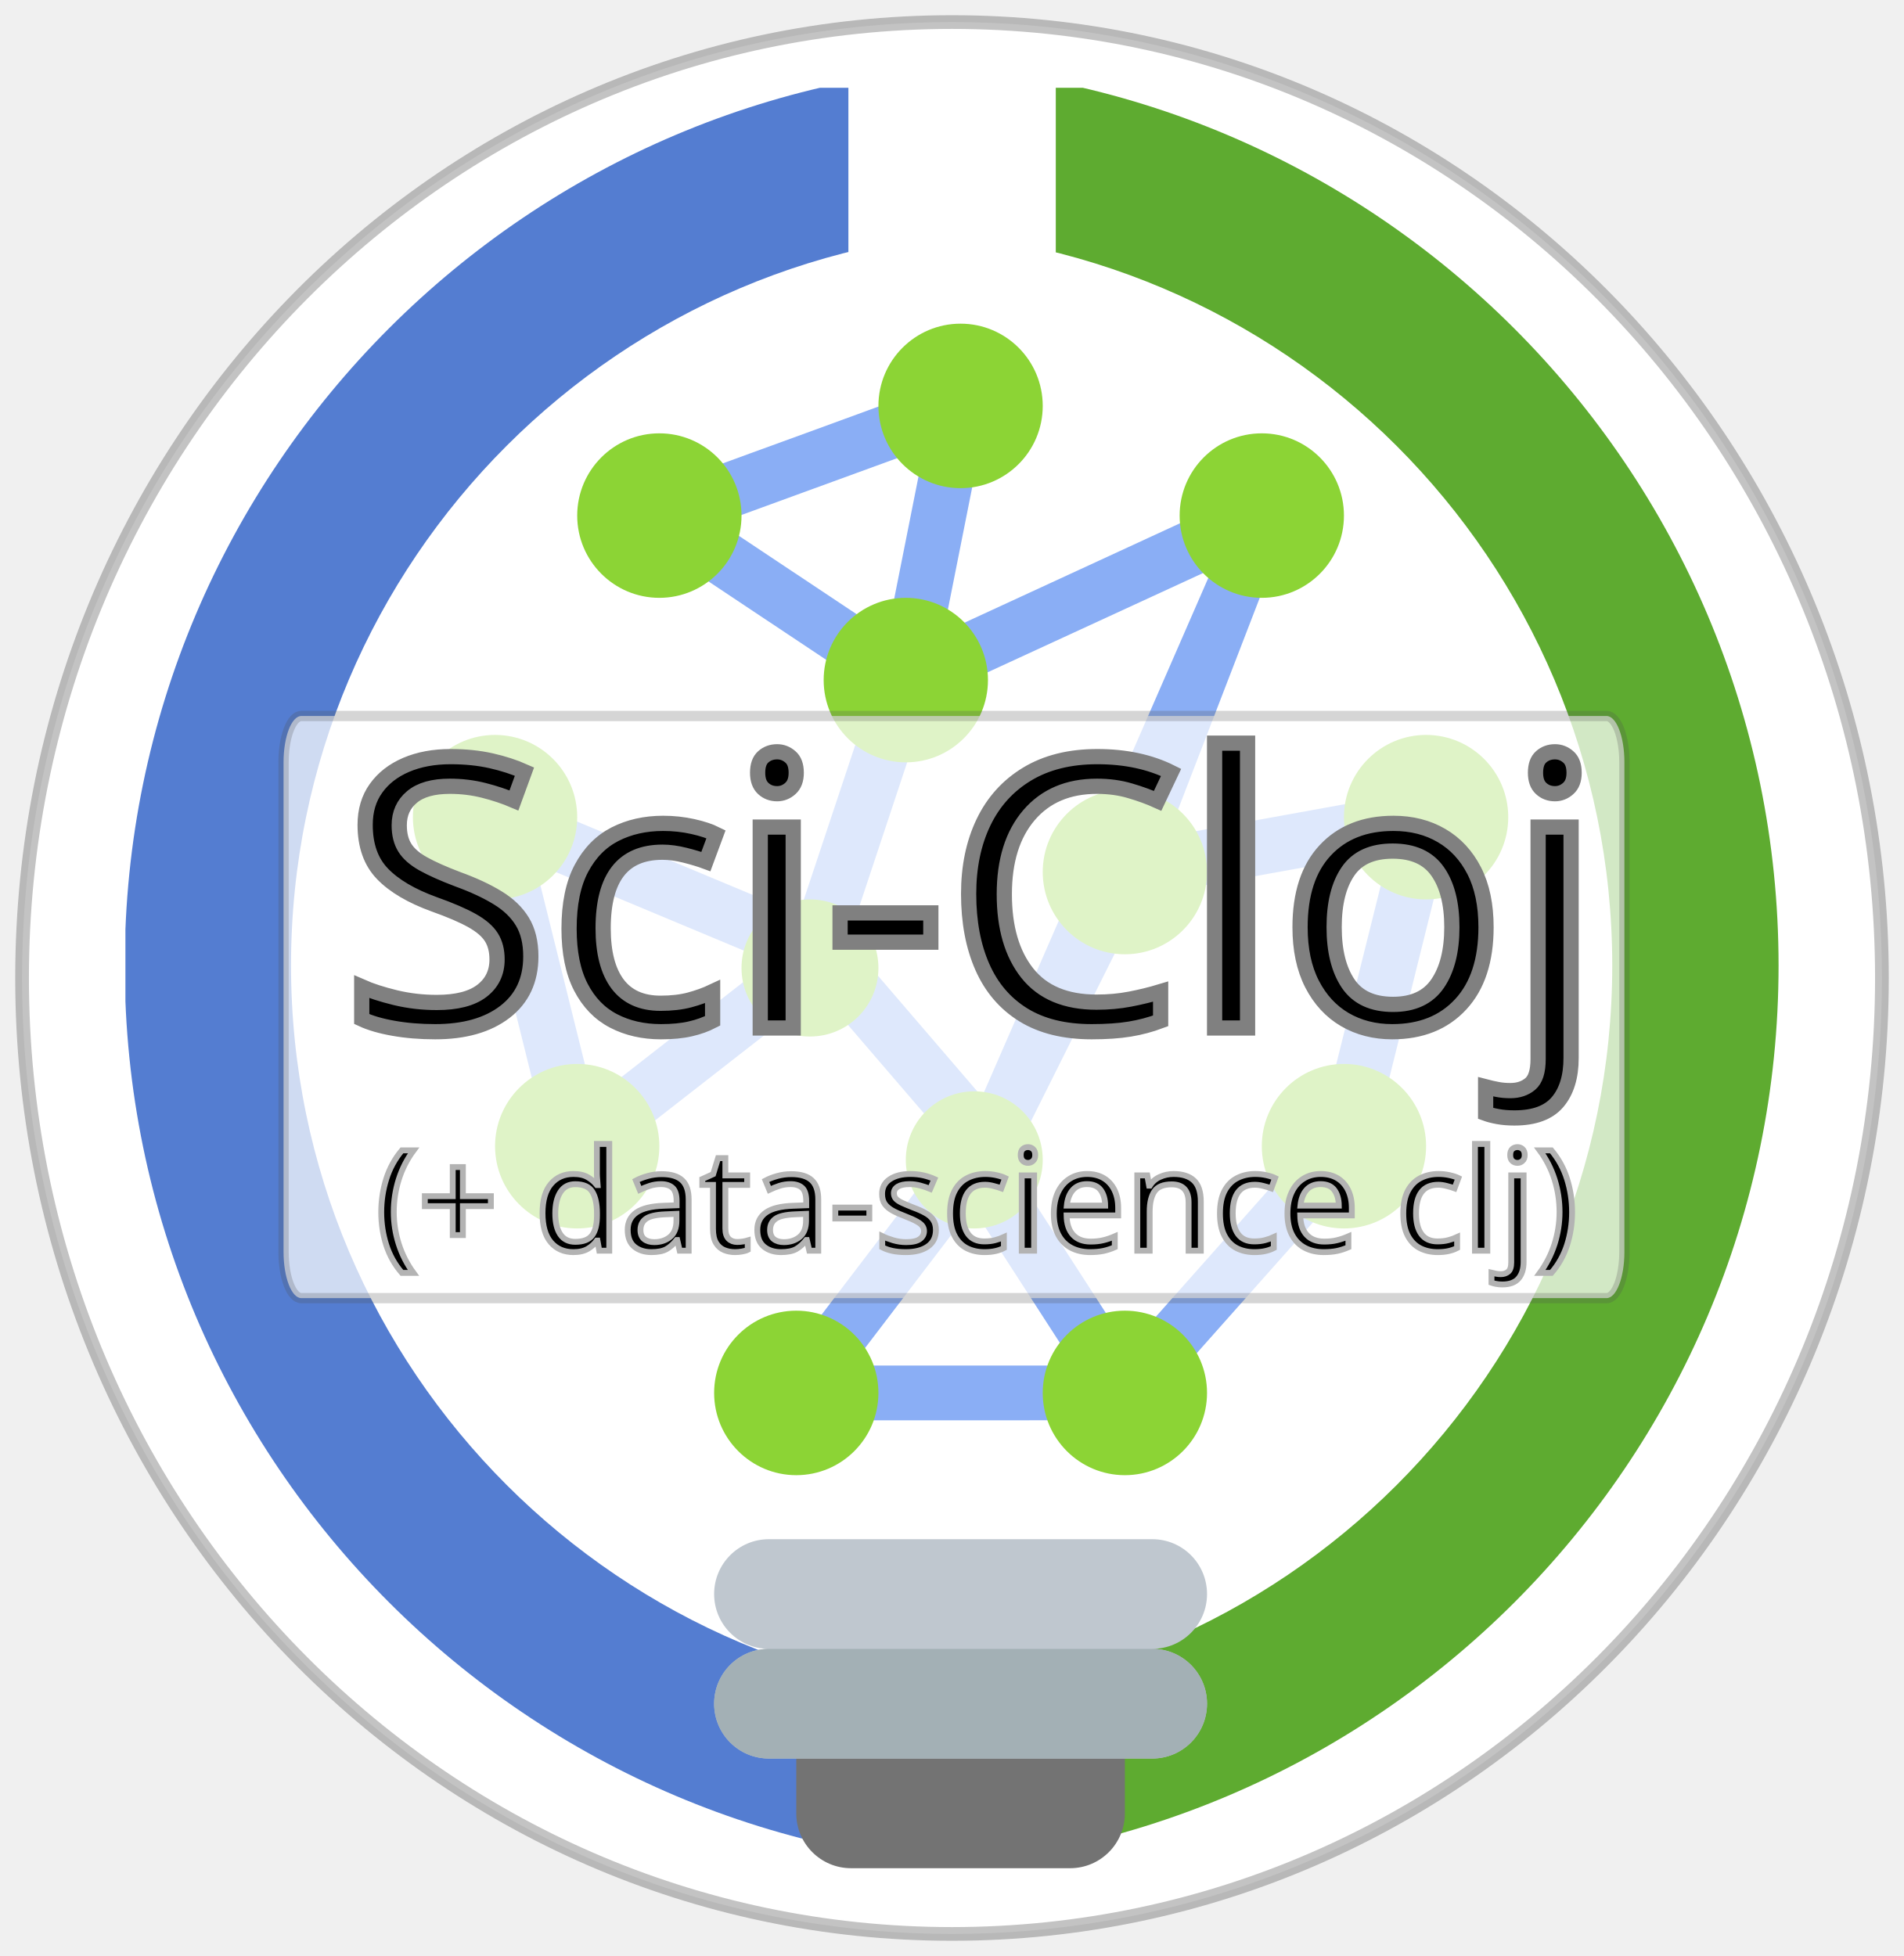
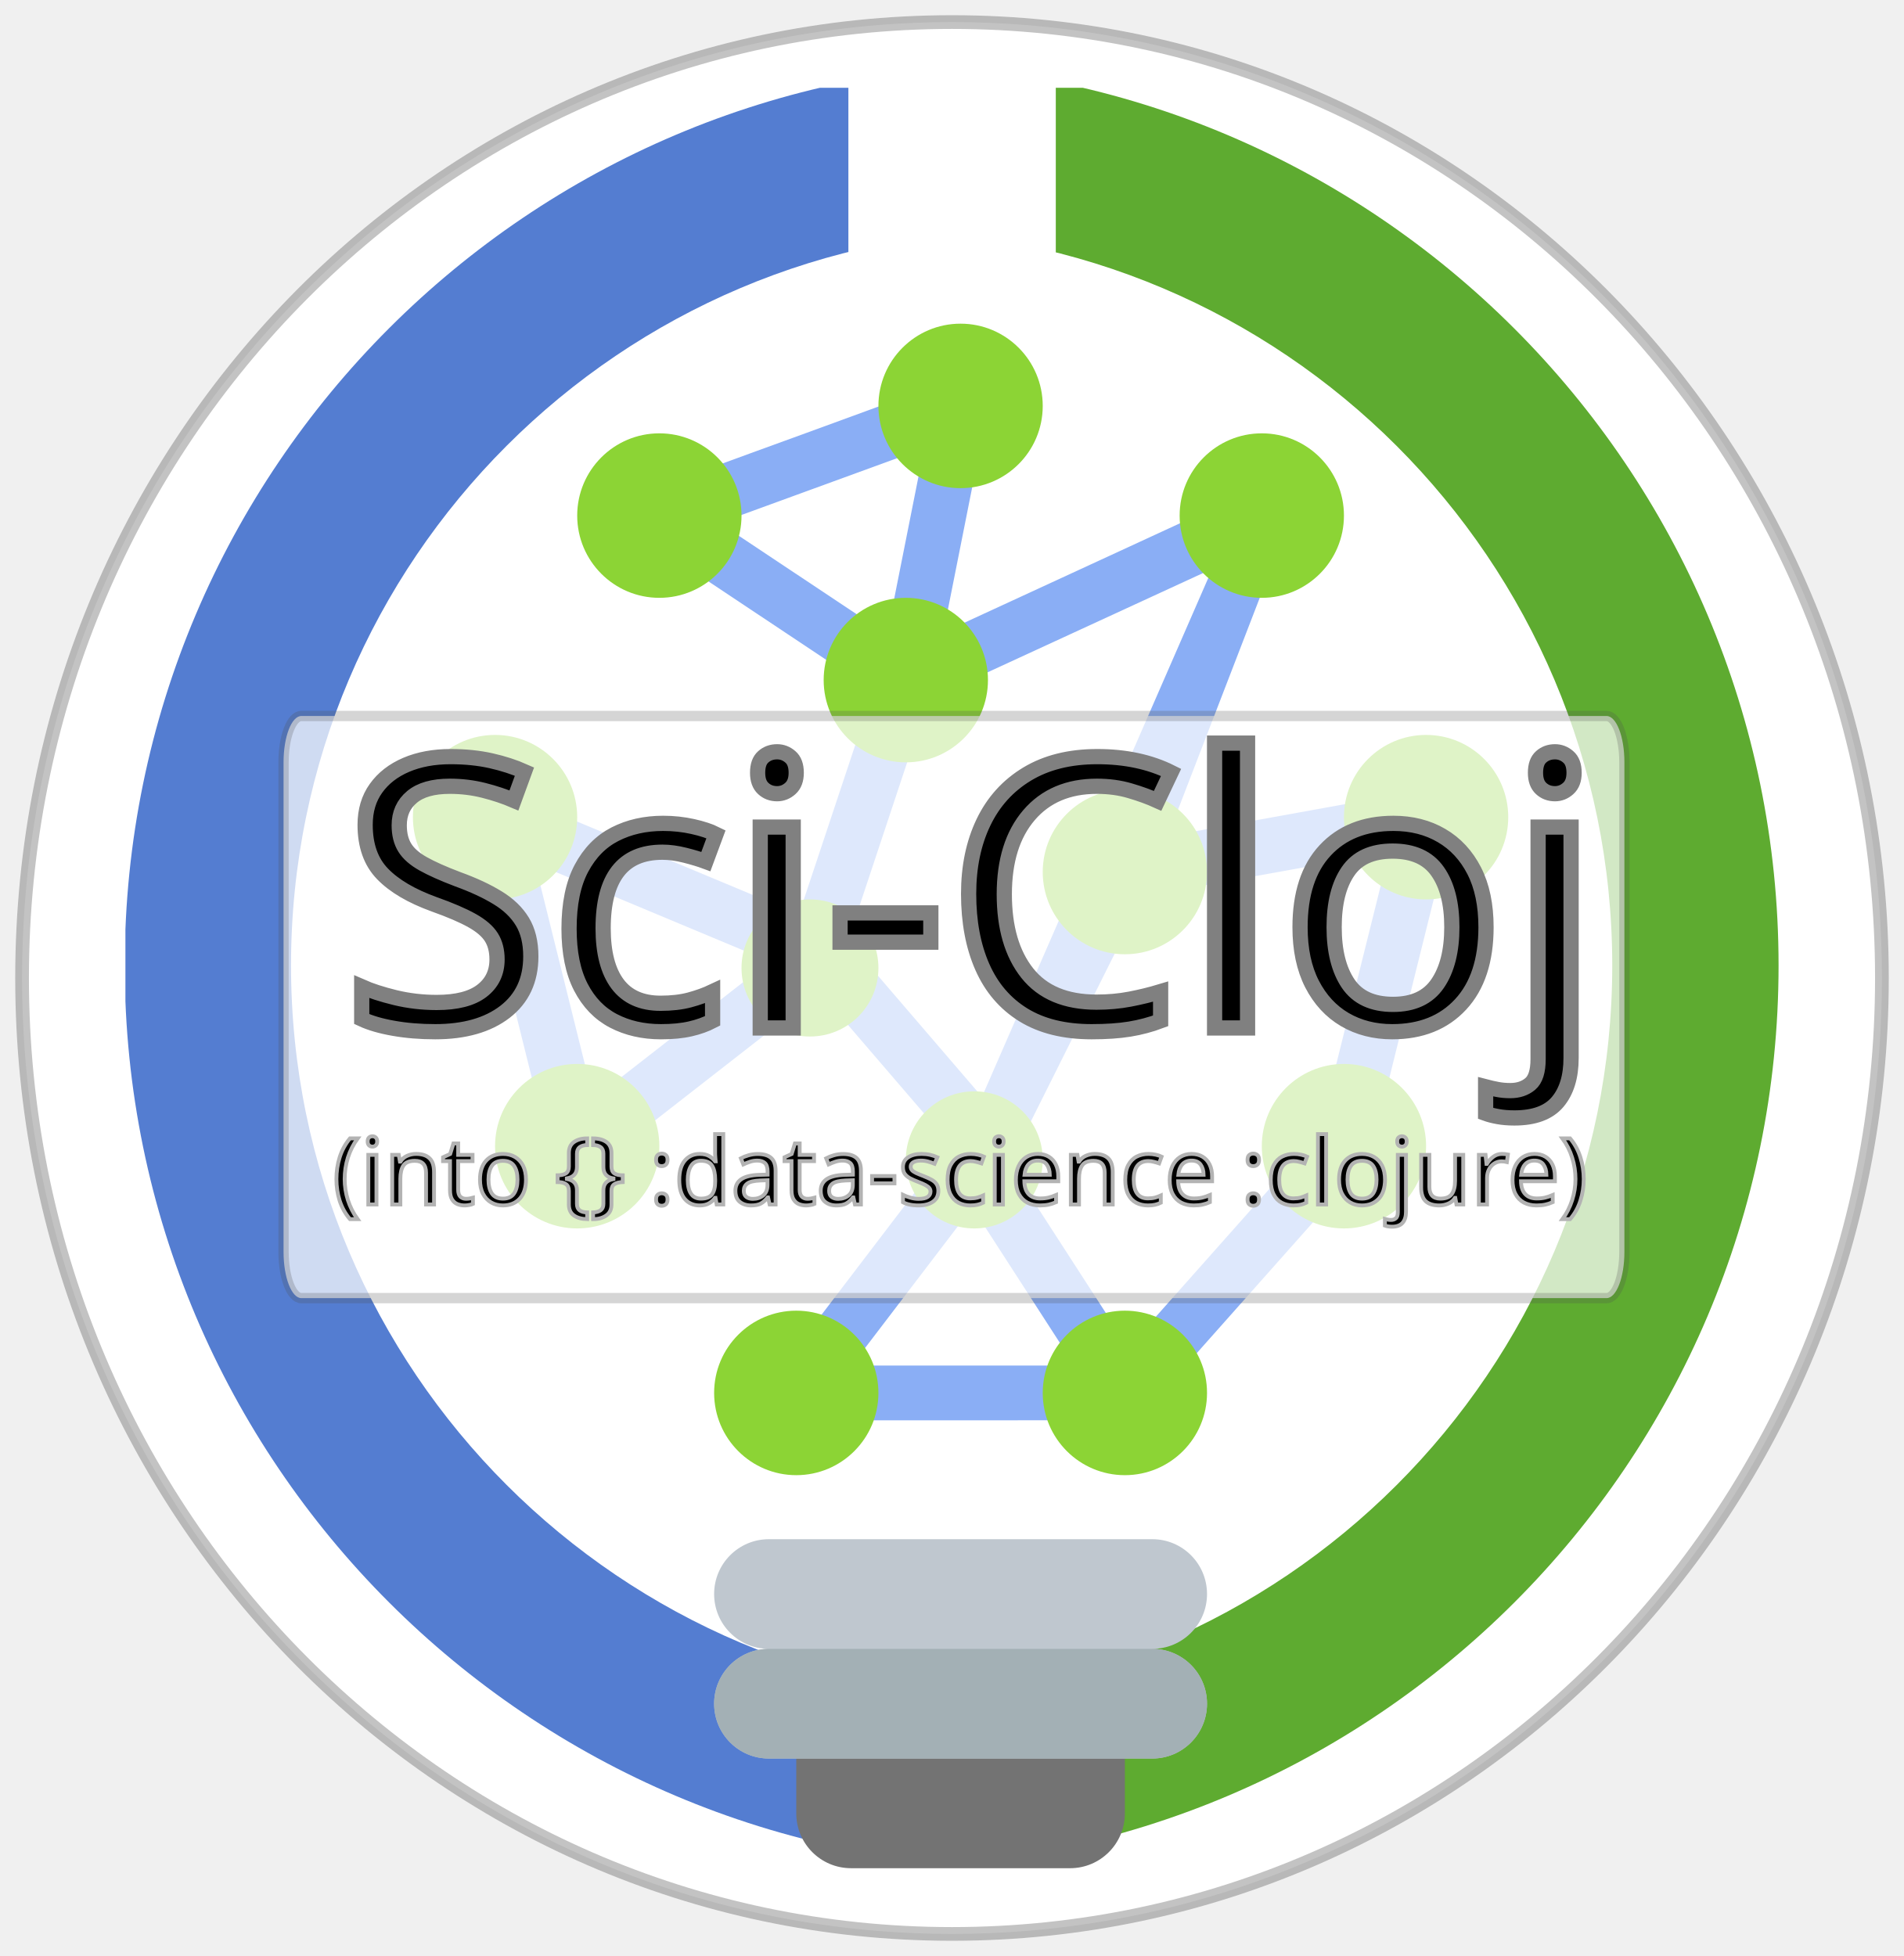
<svg xmlns="http://www.w3.org/2000/svg" xmlns:xlink="http://www.w3.org/1999/xlink" width="500.376" height="514.158" viewBox="0 0 375.282 385.618" version="1.2" id="svg2475">
  <defs id="defs2306">
    <g id="g2289">
      <symbol overflow="visible" id="glyph0-0">
        <path style="stroke:none" d="M 0.938,-16.344 H 12.766 V 0 H 0.938 Z m 9.969,14.703 v -13.062 H 2.797 v 13.062 z m 0,0" id="path2217" />
      </symbol>
      <symbol overflow="visible" id="glyph0-1">
        <path style="stroke:none" d="m 7.312,0.281 c -1.293,0 -2.543,-0.172 -3.75,-0.516 -1.211,-0.352 -2.18,-0.812 -2.906,-1.375 l 1.281,-2.844 c 0.695,0.512 1.523,0.922 2.484,1.234 0.969,0.312 1.938,0.469 2.906,0.469 1.07,0 1.863,-0.16 2.375,-0.484 0.52,-0.32 0.781,-0.742 0.781,-1.266 0,-0.395 -0.152,-0.719 -0.453,-0.969 C 9.727,-5.727 9.336,-5.938 8.859,-6.094 8.379,-6.25 7.738,-6.422 6.938,-6.609 5.688,-6.898 4.664,-7.191 3.875,-7.484 3.082,-7.785 2.398,-8.258 1.828,-8.906 c -0.562,-0.656 -0.844,-1.531 -0.844,-2.625 0,-0.945 0.254,-1.805 0.766,-2.578 0.508,-0.77 1.281,-1.379 2.312,-1.828 1.039,-0.457 2.305,-0.688 3.797,-0.688 1.051,0 2.07,0.125 3.062,0.375 1,0.25 1.875,0.609 2.625,1.078 l -1.172,2.875 c -1.512,-0.863 -3.023,-1.297 -4.531,-1.297 -1.062,0 -1.852,0.172 -2.359,0.516 -0.5,0.344 -0.75,0.797 -0.75,1.359 0,0.562 0.289,0.98 0.875,1.25 0.582,0.273 1.473,0.539 2.672,0.797 1.25,0.305 2.27,0.605 3.062,0.906 0.789,0.293 1.469,0.758 2.031,1.391 0.57,0.637 0.859,1.5 0.859,2.594 0,0.93 -0.262,1.777 -0.781,2.547 -0.523,0.773 -1.305,1.387 -2.344,1.844 C 10.066,0.055 8.801,0.281 7.312,0.281 Z m 0,0" id="path2220" />
      </symbol>
      <symbol overflow="visible" id="glyph0-2">
        <path style="stroke:none" d="m 9.75,0.281 c -1.656,0 -3.164,-0.359 -4.516,-1.078 C 3.891,-1.523 2.832,-2.531 2.062,-3.812 1.289,-5.102 0.906,-6.555 0.906,-8.172 c 0,-1.613 0.383,-3.062 1.156,-4.344 0.77,-1.289 1.828,-2.297 3.172,-3.016 1.352,-0.727 2.867,-1.094 4.547,-1.094 1.414,0 2.695,0.25 3.844,0.75 1.145,0.5 2.102,1.219 2.875,2.156 l -2.422,2.234 c -1.105,-1.281 -2.477,-1.922 -4.109,-1.922 -1.012,0 -1.918,0.227 -2.719,0.672 -0.793,0.449 -1.414,1.07 -1.859,1.859 -0.438,0.793 -0.656,1.695 -0.656,2.703 0,1.012 0.219,1.918 0.656,2.719 0.445,0.793 1.066,1.414 1.859,1.859 0.801,0.438 1.707,0.656 2.719,0.656 1.633,0 3.004,-0.645 4.109,-1.938 L 16.5,-2.641 c -0.773,0.949 -1.734,1.672 -2.891,2.172 -1.156,0.5 -2.445,0.75 -3.859,0.75 z m 0,0" id="path2223" />
      </symbol>
      <symbol overflow="visible" id="glyph0-3">
        <path style="stroke:none" d="M 1.938,-16.344 H 5.719 V 0 H 1.938 Z m 0,0" id="path2226" />
      </symbol>
      <symbol overflow="visible" id="glyph0-4">
        <path style="stroke:none" d="M 1.219,-8.031 H 7.812 v 2.922 H 1.219 Z m 0,0" id="path2229" />
      </symbol>
      <symbol overflow="visible" id="glyph0-5">
        <path style="stroke:none" d="m 1.938,-16.344 h 3.781 v 13.266 h 8.188 V 0 H 1.938 Z m 0,0" id="path2232" />
      </symbol>
      <symbol overflow="visible" id="glyph0-6">
        <path style="stroke:none" d="m 9.844,0.281 c -1.688,0 -3.215,-0.363 -4.578,-1.094 C 3.898,-1.551 2.832,-2.562 2.062,-3.844 1.289,-5.125 0.906,-6.566 0.906,-8.172 0.906,-9.773 1.289,-11.219 2.062,-12.5 2.832,-13.781 3.898,-14.785 5.266,-15.516 6.629,-16.254 8.156,-16.625 9.844,-16.625 c 1.695,0 3.223,0.371 4.578,1.109 1.352,0.73 2.422,1.734 3.203,3.016 0.781,1.281 1.172,2.727 1.172,4.328 0,1.605 -0.391,3.047 -1.172,4.328 -0.781,1.281 -1.852,2.293 -3.203,3.031 -1.355,0.73 -2.883,1.094 -4.578,1.094 z m 0,-3.219 c 0.969,0 1.836,-0.219 2.609,-0.656 0.781,-0.445 1.395,-1.066 1.844,-1.859 0.445,-0.801 0.672,-1.707 0.672,-2.719 0,-1.008 -0.227,-1.91 -0.672,-2.703 -0.449,-0.789 -1.062,-1.41 -1.844,-1.859 -0.773,-0.445 -1.641,-0.672 -2.609,-0.672 -0.961,0 -1.828,0.227 -2.609,0.672 -0.781,0.449 -1.398,1.07 -1.844,1.859 -0.438,0.793 -0.656,1.695 -0.656,2.703 0,1.012 0.219,1.918 0.656,2.719 0.445,0.793 1.062,1.414 1.844,1.859 0.781,0.438 1.648,0.656 2.609,0.656 z m 0,0" id="path2235" />
      </symbol>
      <symbol overflow="visible" id="glyph0-7">
        <path style="stroke:none" d="M 4.953,0.281 C 3.848,0.281 2.832,0.078 1.906,-0.328 0.977,-0.742 0.219,-1.332 -0.375,-2.094 L 1.734,-4.625 c 0.883,1.199 1.895,1.797 3.031,1.797 1.539,0 2.312,-0.898 2.312,-2.703 v -7.781 h -5.75 v -3.031 h 9.5 V -5.75 c 0,2.012 -0.5,3.523 -1.5,4.531 -0.992,1 -2.449,1.5 -4.375,1.5 z m 0,0" id="path2238" />
      </symbol>
      <symbol overflow="visible" id="glyph1-0">
        <path style="stroke:none" d="m 0.422,-7.422 h 5.375 V 0 h -5.375 z M 4.953,-0.75 v -5.938 h -3.688 V -0.75 Z m 0,0" id="path2241" />
      </symbol>
      <symbol overflow="visible" id="glyph1-1">
        <path style="stroke:none" d="M 2.094,2.062 C 1.676,1.414 1.352,0.672 1.125,-0.172 0.895,-1.023 0.781,-1.938 0.781,-2.906 0.781,-3.875 0.895,-4.785 1.125,-5.641 1.352,-6.492 1.676,-7.238 2.094,-7.875 H 3.688 c -0.449,0.793 -0.777,1.594 -0.984,2.406 -0.211,0.805 -0.312,1.656 -0.312,2.562 0,0.906 0.102,1.766 0.312,2.578 C 2.91,0.473 3.238,1.27 3.688,2.062 Z m 0,0" id="path2244" />
      </symbol>
      <symbol overflow="visible" id="glyph1-2">
        <path style="stroke:none" d="m 5.703,-3.062 h -1.844 v 1.797 H 2.5 V -3.062 H 0.656 V -4.359 H 2.5 V -6.156 h 1.359 v 1.797 h 1.844 z m 0,0" id="path2247" />
      </symbol>
      <symbol overflow="visible" id="glyph1-3">
        <path style="stroke:none" d="" id="path2250" />
      </symbol>
      <symbol overflow="visible" id="glyph1-4">
        <path style="stroke:none" d="M 0.875,-7.422 H 4.25 c 0.812,0 1.523,0.156 2.141,0.469 0.625,0.305 1.102,0.734 1.438,1.297 0.344,0.555 0.516,1.199 0.516,1.938 0,0.75 -0.172,1.406 -0.516,1.969 -0.336,0.555 -0.812,0.984 -1.438,1.297 C 5.773,-0.148 5.062,0 4.25,0 H 0.875 Z m 3.297,6.016 c 0.738,0 1.328,-0.207 1.766,-0.625 0.445,-0.414 0.672,-0.977 0.672,-1.688 0,-0.707 -0.227,-1.266 -0.672,-1.672 -0.438,-0.414 -1.027,-0.625 -1.766,-0.625 H 2.594 v 4.609 z m 0,0" id="path2253" />
      </symbol>
      <symbol overflow="visible" id="glyph1-5">
        <path style="stroke:none" d="m 5.766,-1.594 h -3.438 L 1.672,0 H -0.094 l 3.312,-7.422 h 1.688 L 8.234,0 h -1.812 z m -0.531,-1.297 -1.188,-2.844 -1.172,2.844 z m 0,0" id="path2256" />
      </symbol>
      <symbol overflow="visible" id="glyph1-6">
        <path style="stroke:none" d="m 2.422,-6.031 h -2.375 v -1.391 h 6.469 v 1.391 h -2.375 V 0 h -1.719 z m 0,0" id="path2259" />
      </symbol>
      <symbol overflow="visible" id="glyph1-7">
        <path style="stroke:none" d="m 0.547,-3.656 h 3 v 1.328 h -3 z m 0,0" id="path2262" />
      </symbol>
      <symbol overflow="visible" id="glyph1-8">
        <path style="stroke:none" d="m 3.328,0.125 c -0.594,0 -1.168,-0.078 -1.719,-0.234 -0.543,-0.156 -0.98,-0.363 -1.312,-0.625 L 0.875,-2.031 c 0.32,0.242 0.703,0.434 1.141,0.578 0.438,0.137 0.875,0.203 1.312,0.203 0.488,0 0.848,-0.07 1.078,-0.219 0.238,-0.145 0.359,-0.336 0.359,-0.578 0,-0.176 -0.074,-0.32 -0.219,-0.438 -0.137,-0.113 -0.312,-0.207 -0.531,-0.281 C 3.805,-2.836 3.52,-2.914 3.156,-3 2.582,-3.133 2.113,-3.27 1.75,-3.406 1.395,-3.539 1.086,-3.754 0.828,-4.047 c -0.25,-0.301 -0.375,-0.695 -0.375,-1.188 0,-0.438 0.113,-0.828 0.344,-1.172 0.227,-0.352 0.578,-0.629 1.047,-0.828 0.477,-0.207 1.055,-0.312 1.734,-0.312 0.469,0 0.926,0.059 1.375,0.172 0.457,0.105 0.859,0.266 1.203,0.484 L 5.625,-5.594 C 4.938,-5.977 4.25,-6.172 3.562,-6.172 c -0.48,0 -0.836,0.078 -1.062,0.234 -0.23,0.156 -0.344,0.359 -0.344,0.609 0,0.262 0.129,0.453 0.391,0.578 0.27,0.117 0.676,0.234 1.219,0.359 0.562,0.137 1.023,0.273 1.391,0.406 0.363,0.137 0.672,0.352 0.922,0.641 0.258,0.281 0.391,0.672 0.391,1.172 0,0.43 -0.121,0.82 -0.359,1.172 -0.23,0.344 -0.586,0.621 -1.062,0.828 C 4.578,0.023 4.004,0.125 3.328,0.125 Z m 0,0" id="path2265" />
      </symbol>
      <symbol overflow="visible" id="glyph1-9">
        <path style="stroke:none" d="M 4.438,0.125 C 3.676,0.125 2.988,-0.035 2.375,-0.359 1.77,-0.691 1.289,-1.148 0.938,-1.734 0.582,-2.316 0.406,-2.977 0.406,-3.719 c 0,-0.727 0.176,-1.383 0.531,-1.969 0.352,-0.582 0.832,-1.035 1.438,-1.359 0.613,-0.332 1.305,-0.5 2.078,-0.5 0.633,0 1.211,0.117 1.734,0.344 0.52,0.219 0.957,0.543 1.312,0.969 L 6.391,-5.219 c -0.5,-0.582 -1.121,-0.875 -1.859,-0.875 -0.461,0 -0.871,0.105 -1.234,0.312 -0.355,0.199 -0.637,0.48 -0.844,0.844 -0.199,0.355 -0.297,0.762 -0.297,1.219 0,0.461 0.098,0.871 0.297,1.234 0.207,0.367 0.488,0.648 0.844,0.844 0.363,0.199 0.773,0.297 1.234,0.297 0.738,0 1.359,-0.289 1.859,-0.875 L 7.5,-1.203 c -0.355,0.438 -0.793,0.773 -1.312,1 C 5.664,0.016 5.082,0.125 4.438,0.125 Z m 0,0" id="path2268" />
      </symbol>
      <symbol overflow="visible" id="glyph1-10">
        <path style="stroke:none" d="M 0.875,-7.422 H 2.594 V 0 H 0.875 Z m 0,0" id="path2271" />
      </symbol>
      <symbol overflow="visible" id="glyph1-11">
        <path style="stroke:none" d="M 6.625,-1.375 V 0 H 0.875 V -7.422 H 6.5 v 1.375 H 2.594 V -4.438 h 3.438 v 1.344 H 2.594 V -1.375 Z m 0,0" id="path2274" />
      </symbol>
      <symbol overflow="visible" id="glyph1-12">
        <path style="stroke:none" d="M 7.688,-7.422 V 0 H 6.281 L 2.578,-4.516 V 0 H 0.875 V -7.422 H 2.297 L 6,-2.922 v -4.5 z m 0,0" id="path2277" />
      </symbol>
      <symbol overflow="visible" id="glyph1-13">
        <path style="stroke:none" d="M 0.875,-7.422 H 2.594 V -1.406 H 6.328 V 0 H 0.875 Z m 0,0" id="path2280" />
      </symbol>
      <symbol overflow="visible" id="glyph1-14">
        <path style="stroke:none" d="m 2.25,0.125 c -0.5,0 -0.965,-0.094 -1.391,-0.281 -0.418,-0.188 -0.762,-0.453 -1.031,-0.797 L 0.781,-2.094 c 0.406,0.543 0.867,0.812 1.391,0.812 0.695,0 1.047,-0.41 1.047,-1.234 v -3.531 H 0.609 v -1.375 h 4.312 v 4.812 c 0,0.918 -0.23,1.605 -0.688,2.062 C 3.785,-0.098 3.125,0.125 2.25,0.125 Z m 0,0" id="path2283" />
      </symbol>
      <symbol overflow="visible" id="glyph1-15">
        <path style="stroke:none" d="M 0.109,2.062 C 0.555,1.27 0.883,0.473 1.094,-0.328 1.301,-1.141 1.406,-2 1.406,-2.906 c 0,-0.906 -0.105,-1.758 -0.312,-2.562 C 0.883,-6.281 0.555,-7.082 0.109,-7.875 H 1.688 c 0.426,0.637 0.754,1.383 0.984,2.234 0.238,0.844 0.359,1.758 0.359,2.734 0,0.98 -0.117,1.891 -0.344,2.734 -0.23,0.844 -0.562,1.586 -1,2.234 z m 0,0" id="path2286" />
      </symbol>
    </g>
    <clipPath id="clip1">
      <path d="M 24.648,0 H 167.148 V 350.762 H 24.648 Z m 0,0" id="path2291" />
    </clipPath>
    <clipPath id="clip2">
      <path d="m 208.027,0 h 142.5 v 350.785 h -142.5 z m 0,0" id="path2294" />
    </clipPath>
    <clipPath id="clip3">
      <path d="M 81.258,118 H 114 v 34 H 81.258 Z m 0,0" id="path2297" />
    </clipPath>
    <clipPath id="clip4">
      <path d="m 264,118 h 33.258 v 34 H 264 Z m 0,0" id="path2300" />
    </clipPath>
    <clipPath id="clip5">
      <path d="m 173,37.5 h 33 V 70 h -33 z m 0,0" id="path2303" />
    </clipPath>
  </defs>
-   <ellipse style="fill:#ffffff;fill-opacity:1;stroke:#000000;stroke-width:2.701;stroke-linecap:round;stroke-linejoin:round;stroke-opacity:0.236" id="path5156" cx="187.641" cy="192.809" rx="183.29" ry="188.459" />
  <g style="fill:#000000;fill-opacity:1" id="g2404" transform="translate(0.07247242,17.30921)">
    <use xlink:href="#glyph1-3" x="121.464" y="191.212" id="use2402" width="100%" height="100%" />
  </g>
  <g style="fill:#000000;fill-opacity:1" id="g2456" transform="translate(0.07247242,17.30921)">
    <use xlink:href="#glyph1-3" x="236.36" y="191.212" id="use2454" width="100%" height="100%" />
  </g>
-   <g id="g12294" transform="translate(21.72091,14.30921)">
-     <path style="fill:#8aaef5;fill-opacity:1;fill-rule:nonzero;stroke:none" d="m 238.285,209.035 -37.613,42.355 -23.406,-36.211 26.379,-52.785 48.43,-8.738 z m -68.355,14.676 20.137,31.188 H 146.148 Z M 145.41,171.16 161.18,123.652 217.223,97.828 171.828,201.922 Z M 120.109,88.793 160.422,74.078 153.125,110.773 Z M 95.254,202.324 83.719,155.895 129.996,175.234 Z M 259.008,141.473 c -0.254,0.019 -0.504,0.019 -0.758,0.062 l -49.801,9.016 23.594,-61.168 c 0.887,-2.277 0.086,-4.961 -1.918,-6.375 -1.496,-1.035 -3.711,-1.309 -5.398,-0.551 l -60.512,27.914 8.668,-43.602 c 0.019,-0.105 -0.023,-0.188 0,-0.293 0.293,-2.027 -0.613,-4.074 -2.34,-5.215 -3.5,-2.324 -9.109,0.93 -12.523,2.172 -6.98,2.555 -13.98,5.109 -20.957,7.664 -7.191,2.598 -14.359,5.238 -21.527,7.855 -3.059,1.098 -6.094,2.219 -9.152,3.336 -1.707,0.613 -3.078,2.387 -3.395,4.141 -0.379,2.09 0.57,4.223 2.258,5.445 l 45.141,30.066 -14.633,43.98 -56.211,-23.477 c -0.23,-0.105 -0.484,-0.086 -0.734,-0.148 -1.203,-0.781 -2.699,-1.121 -4.238,-0.738 -2.891,0.715 -4.641,3.652 -3.922,6.543 l 15.559,62.582 c -0.527,1.625 -0.359,3.484 0.781,4.941 1.074,1.371 2.656,2.09 4.258,2.09 1.18,0 2.34,-0.379 3.332,-1.141 l 45.266,-35.301 24.309,28.293 c -0.695,1.328 -0.801,2.848 -0.293,4.285 l -33.312,43.707 c -1.812,2.363 -1.352,5.762 1.012,7.578 0.969,0.738 2.129,1.098 3.266,1.098 0.824,0 1.605,-0.168 2.344,-0.527 0,0 62.785,0 62.891,-0.019 1.52,-0.191 2.805,-0.699 3.965,-1.816 l 43.18,-48.605 c 0.062,-0.062 0.082,-0.168 0.145,-0.254 0.316,-0.379 0.57,-0.824 0.762,-1.309 0.062,-0.148 0.148,-0.273 0.188,-0.441 0.043,-0.086 0.105,-0.191 0.148,-0.297 l 15.812,-63.617 c 0.59,-1.055 0.887,-2.258 0.656,-3.504 -0.508,-2.828 -3.059,-4.668 -5.906,-4.371" id="path2322" />
-     <g clip-path="url(#clip1)" clip-rule="nonzero" id="g2316" transform="translate(-21.64844,3)">
+   <g id="g2457">
+     <ellipse style="fill:#ffffff;fill-opacity:1;stroke:#000000;stroke-width:2.701;stroke-linecap:round;stroke-linejoin:round;stroke-opacity:0.236" id="path5156" cx="187.641" cy="192.809" rx="183.29" ry="188.459" />
+     <path style="fill:#8aaef5;fill-opacity:1;fill-rule:nonzero;stroke:none" d="m 260.006,223.344 -37.613,42.355 -23.406,-36.211 26.379,-52.785 48.43,-8.738 z m -68.355,14.676 20.137,31.188 h -43.918 z m -24.52,-52.551 15.77,-47.508 56.043,-25.824 -45.395,104.094 z m -25.301,-82.367 40.312,-14.715 -7.297,36.695 z m -24.855,113.531 -11.535,-46.43 46.277,19.34 z m 163.754,-60.852 c -0.254,0.019 -0.504,0.019 -0.758,0.062 l -49.801,9.016 23.594,-61.168 c 0.887,-2.277 0.086,-4.961 -1.918,-6.375 -1.496,-1.035 -3.711,-1.309 -5.398,-0.551 l -60.512,27.914 8.668,-43.602 c 0.019,-0.105 -0.023,-0.188 0,-0.293 0.293,-2.027 -0.613,-4.074 -2.34,-5.215 -3.5,-2.324 -9.109,0.93 -12.523,2.172 -6.98,2.555 -13.98,5.109 -20.957,7.664 -7.191,2.598 -14.359,5.238 -21.527,7.855 -3.059,1.098 -6.094,2.219 -9.152,3.336 -1.707,0.613 -3.078,2.387 -3.395,4.141 -0.379,2.09 0.57,4.223 2.258,5.445 l 45.141,30.066 -14.633,43.98 -56.211,-23.477 c -0.23,-0.105 -0.484,-0.086 -0.734,-0.148 -1.203,-0.781 -2.699,-1.121 -4.238,-0.738 -2.891,0.715 -4.641,3.652 -3.922,6.543 l 15.559,62.582 c -0.527,1.625 -0.359,3.484 0.781,4.941 1.074,1.371 2.656,2.09 4.258,2.09 1.18,0 2.34,-0.379 3.332,-1.141 l 45.266,-35.301 24.309,28.293 c -0.695,1.328 -0.801,2.848 -0.293,4.285 l -33.312,43.707 c -1.812,2.363 -1.352,5.762 1.012,7.578 0.969,0.738 2.129,1.098 3.266,1.098 0.824,0 1.605,-0.168 2.344,-0.527 0,0 62.785,0 62.891,-0.019 1.52,-0.191 2.805,-0.699 3.965,-1.816 l 43.18,-48.605 c 0.062,-0.062 0.082,-0.168 0.145,-0.254 0.316,-0.379 0.57,-0.824 0.762,-1.309 0.062,-0.148 0.148,-0.273 0.188,-0.441 0.043,-0.086 0.105,-0.191 0.148,-0.297 l 15.812,-63.617 c 0.59,-1.055 0.887,-2.258 0.656,-3.504 -0.508,-2.828 -3.059,-4.668 -5.906,-4.371" id="path2322" />
+     <g clip-path="url(#clip1)" clip-rule="nonzero" id="g2316" transform="translate(0.072473,17.30921)">
      <path style="fill:#547dd1;fill-opacity:1;fill-rule:nonzero;stroke:none" d="m 24.508,173.012 c 0,97.98 79.734,177.711 177.715,177.711 v -32.781 c -79.914,0 -144.934,-65.016 -144.934,-144.93 0,-79.918 65.02,-144.934 144.934,-144.934 v -32.781 c -98.016,0 -177.715,79.73 -177.715,177.715 z m 0,0" id="path2314" />
    </g>
-     <path style="fill:#8cd435;fill-opacity:1;fill-rule:nonzero;stroke:none" d="m 151.418,260.301 c 0,8.953 -7.25,16.215 -16.191,16.215 -8.938,0 -16.191,-7.262 -16.191,-16.215 0,-8.953 7.254,-16.215 16.191,-16.215 8.941,0 16.191,7.262 16.191,16.215" id="path2330" />
-     <path style="fill:#8cd435;fill-opacity:1;fill-rule:nonzero;stroke:none" d="m 183.805,260.301 c 0,8.953 7.25,16.215 16.191,16.215 8.938,0 16.191,-7.262 16.191,-16.215 0,-8.953 -7.254,-16.215 -16.191,-16.215 -8.941,0 -16.191,7.262 -16.191,16.215" id="path2348" />
-     <path style="fill:#8cd435;fill-opacity:1;fill-rule:nonzero;stroke:none" d="m 151.418,176.523 c 0,7.473 -6.027,13.512 -13.492,13.512 -7.465,0 -13.492,-6.039 -13.492,-13.512 0,-7.477 6.027,-13.516 13.492,-13.516 7.465,0 13.492,6.039 13.492,13.516" id="path2334" />
-     <g clip-path="url(#clip2)" clip-rule="nonzero" id="g2320" transform="translate(-21.64844,3)">
+     <path style="fill:#8cd435;fill-opacity:1;fill-rule:nonzero;stroke:none" d="m 173.139,274.61 c 0,8.953 -7.25,16.215 -16.191,16.215 -8.938,0 -16.191,-7.262 -16.191,-16.215 0,-8.953 7.254,-16.215 16.191,-16.215 8.941,0 16.191,7.262 16.191,16.215" id="path2330" />
+     <path style="fill:#8cd435;fill-opacity:1;fill-rule:nonzero;stroke:none" d="m 205.526,274.61 c 0,8.953 7.25,16.215 16.191,16.215 8.938,0 16.191,-7.262 16.191,-16.215 0,-8.953 -7.254,-16.215 -16.191,-16.215 -8.941,0 -16.191,7.262 -16.191,16.215" id="path2348" />
+     <path style="fill:#8cd435;fill-opacity:1;fill-rule:nonzero;stroke:none" d="m 173.139,190.833 c 0,7.473 -6.027,13.512 -13.492,13.512 -7.465,0 -13.492,-6.039 -13.492,-13.512 0,-7.477 6.027,-13.516 13.492,-13.516 7.465,0 13.492,6.039 13.492,13.516" id="path2334" />
+     <g clip-path="url(#clip2)" clip-rule="nonzero" id="g2320" transform="translate(0.072473,17.30921)">
      <path style="fill:#5eab30;fill-opacity:1;fill-rule:nonzero;stroke:none" d="m 350.488,173.035 c 0,-97.984 -79.73,-177.715 -177.711,-177.715 v 32.781 c 79.914,0 144.93,65.016 144.93,144.934 0,79.914 -65.016,144.93 -144.93,144.93 v 32.781 c 98.016,0 177.711,-79.73 177.711,-177.711 z m 0,0" id="path2318" />
    </g>
-     <path style="fill:#8cd435;fill-opacity:1;fill-rule:nonzero;stroke:none" d="m 216.188,157.602 c 0,8.953 -7.254,16.219 -16.191,16.219 -8.941,0 -16.191,-7.266 -16.191,-16.219 0,-8.949 7.25,-16.215 16.191,-16.215 8.938,0 16.191,7.266 16.191,16.215" id="path2338" />
-     <path style="fill:#8cd435;fill-opacity:1;fill-rule:nonzero;stroke:none" d="m 183.805,214.359 c 0,7.473 -6.031,13.512 -13.496,13.512 -7.461,0 -13.492,-6.039 -13.492,-13.512 0,-7.477 6.031,-13.516 13.492,-13.516 7.465,0 13.496,6.039 13.496,13.516" id="path2332" />
-     <path style="fill:#8cd435;fill-opacity:1;fill-rule:nonzero;stroke:none" d="m 108.238,211.656 c 0,8.953 -7.25,16.215 -16.191,16.215 -8.938,0 -16.191,-7.262 -16.191,-16.215 0,-8.953 7.254,-16.215 16.191,-16.215 8.941,0 16.191,7.262 16.191,16.215" id="path2336" />
-     <g clip-path="url(#clip3)" clip-rule="nonzero" id="g2344" transform="translate(-21.64844,12)">
+     <path style="fill:#8cd435;fill-opacity:1;fill-rule:nonzero;stroke:none" d="m 237.908,171.911 c 0,8.953 -7.254,16.219 -16.191,16.219 -8.941,0 -16.191,-7.266 -16.191,-16.219 0,-8.949 7.25,-16.215 16.191,-16.215 8.938,0 16.191,7.266 16.191,16.215" id="path2338" />
+     <path style="fill:#8cd435;fill-opacity:1;fill-rule:nonzero;stroke:none" d="m 205.526,228.669 c 0,7.473 -6.031,13.512 -13.496,13.512 -7.461,0 -13.492,-6.039 -13.492,-13.512 0,-7.477 6.031,-13.516 13.492,-13.516 7.465,0 13.496,6.039 13.496,13.516" id="path2332" />
+     <path style="fill:#8cd435;fill-opacity:1;fill-rule:nonzero;stroke:none" d="m 129.959,225.965 c 0,8.953 -7.25,16.215 -16.191,16.215 -8.938,0 -16.191,-7.262 -16.191,-16.215 0,-8.953 7.254,-16.215 16.191,-16.215 8.941,0 16.191,7.262 16.191,16.215" id="path2336" />
+     <g clip-path="url(#clip3)" clip-rule="nonzero" id="g2344" transform="translate(0.072473,26.30921)">
      <path style="fill:#8cd435;fill-opacity:1;fill-rule:nonzero;stroke:none" d="m 113.695,134.793 c 0,8.953 -7.254,16.215 -16.191,16.215 -8.941,0 -16.191,-7.262 -16.191,-16.215 0,-8.953 7.25,-16.215 16.191,-16.215 8.938,0 16.191,7.262 16.191,16.215" id="path2342" />
    </g>
-     <g clip-path="url(#clip4)" clip-rule="nonzero" id="g2354" transform="translate(-21.64844,12)">
+     <g clip-path="url(#clip4)" clip-rule="nonzero" id="g2354" transform="translate(0.072473,26.30921)">
      <path style="fill:#8cd435;fill-opacity:1;fill-rule:nonzero;stroke:none" d="m 264.824,134.793 c 0,8.953 7.254,16.215 16.191,16.215 8.941,0 16.191,-7.262 16.191,-16.215 0,-8.953 -7.25,-16.215 -16.191,-16.215 -8.938,0 -16.191,7.262 -16.191,16.215" id="path2352" />
    </g>
-     <path style="fill:#8cd435;fill-opacity:1;fill-rule:nonzero;stroke:none" d="m 226.984,211.656 c 0,8.953 7.25,16.215 16.191,16.215 8.938,0 16.191,-7.262 16.191,-16.215 0,-8.953 -7.254,-16.215 -16.191,-16.215 -8.941,0 -16.191,7.262 -16.191,16.215" id="path2350" />
-     <path style="fill:#8cd435;fill-opacity:1;fill-rule:nonzero;stroke:none" d="m 173.008,119.766 c 0,8.953 -7.254,16.219 -16.191,16.219 -8.941,0 -16.191,-7.266 -16.191,-16.219 0,-8.949 7.25,-16.215 16.191,-16.215 8.938,0 16.191,7.266 16.191,16.215" id="path2340" />
-     <rect style="fill:#ffffff;fill-opacity:0.72;stroke:#4d4d4d;stroke-width:2.034;stroke-linecap:round;stroke-linejoin:round;stroke-opacity:0.236" id="rect3125" width="264.285" height="114.766" x="34.169" y="126.846" rx="3.516" ry="9.1" />
-     <path style="fill:#737373;fill-opacity:1;fill-rule:nonzero;stroke:none" d="m 189.199,354 h -43.176 c -5.969,0 -10.797,-4.836 -10.797,-10.809 v -16.219 h 64.77 v 16.219 c 0,5.973 -4.828,10.809 -10.797,10.809" id="path2324" />
-     <path style="fill:#bfc7cf;fill-opacity:1;fill-rule:nonzero;stroke:none" d="m 205.395,310.758 c 5.965,0 10.793,-4.836 10.793,-10.809 0,-5.977 -4.828,-10.812 -10.793,-10.812 h -75.566 c -5.965,0 -10.793,4.836 -10.793,10.812 0,5.973 4.828,10.809 10.793,10.809 -5.965,0 -10.793,4.836 -10.793,10.812 0,5.973 4.828,10.809 10.793,10.809 h 75.566 c 5.965,0 10.793,-4.836 10.793,-10.809 0,-5.977 -4.828,-10.812 -10.793,-10.812" id="path2326" />
-     <path style="fill:#a3b0b5;fill-opacity:1;fill-rule:nonzero;stroke:none" d="m 205.395,332.379 h -75.566 c -5.965,0 -10.793,-4.836 -10.793,-10.809 0,-5.977 4.828,-10.812 10.793,-10.812 h 75.566 c 5.965,0 10.793,4.836 10.793,10.812 0,5.973 -4.828,10.809 -10.793,10.809" id="path2328" />
-     <path style="fill:#8cd435;fill-opacity:1;fill-rule:nonzero;stroke:none" d="m 124.434,87.336 c 0,8.953 -7.254,16.215 -16.195,16.215 -8.937,0 -16.191,-7.262 -16.191,-16.215 0,-8.953 7.254,-16.215 16.191,-16.215 8.941,0 16.195,7.262 16.195,16.215" id="path2346" />
-     <path style="fill:#8cd435;fill-opacity:1;fill-rule:nonzero;stroke:none" d="m 210.789,87.336 c 0,8.953 7.254,16.215 16.195,16.215 8.938,0 16.191,-7.262 16.191,-16.215 0,-8.953 -7.254,-16.215 -16.191,-16.215 -8.941,0 -16.195,7.262 -16.195,16.215" id="path2356" />
-     <g clip-path="url(#clip5)" clip-rule="nonzero" id="g2360" transform="translate(-21.64844,12)">
+     <path style="fill:#8cd435;fill-opacity:1;fill-rule:nonzero;stroke:none" d="m 248.705,225.965 c 0,8.953 7.25,16.215 16.191,16.215 8.938,0 16.191,-7.262 16.191,-16.215 0,-8.953 -7.254,-16.215 -16.191,-16.215 -8.941,0 -16.191,7.262 -16.191,16.215" id="path2350" />
+     <path style="fill:#8cd435;fill-opacity:1;fill-rule:nonzero;stroke:none" d="m 194.729,134.075 c 0,8.953 -7.254,16.219 -16.191,16.219 -8.941,0 -16.191,-7.266 -16.191,-16.219 0,-8.949 7.25,-16.215 16.191,-16.215 8.938,0 16.191,7.266 16.191,16.215" id="path2340" />
+     <rect style="fill:#ffffff;fill-opacity:0.72;stroke:#4d4d4d;stroke-width:2.034;stroke-linecap:round;stroke-linejoin:round;stroke-opacity:0.236" id="rect3125" width="264.285" height="114.766" x="55.89" y="141.155" rx="3.516" ry="9.1" />
+     <path style="fill:#737373;fill-opacity:1;fill-rule:nonzero;stroke:none" d="m 210.92,368.309 h -43.176 c -5.969,0 -10.797,-4.836 -10.797,-10.809 V 341.282 H 221.717 v 16.219 c 0,5.973 -4.828,10.809 -10.797,10.809" id="path2324" />
+     <path style="fill:#bfc7cf;fill-opacity:1;fill-rule:nonzero;stroke:none" d="m 227.115,325.067 c 5.965,0 10.793,-4.836 10.793,-10.809 0,-5.977 -4.828,-10.812 -10.793,-10.812 h -75.566 c -5.965,0 -10.793,4.836 -10.793,10.812 0,5.973 4.828,10.809 10.793,10.809 -5.965,0 -10.793,4.836 -10.793,10.812 0,5.973 4.828,10.809 10.793,10.809 h 75.566 c 5.965,0 10.793,-4.836 10.793,-10.809 0,-5.977 -4.828,-10.812 -10.793,-10.812" id="path2326" />
+     <path style="fill:#a3b0b5;fill-opacity:1;fill-rule:nonzero;stroke:none" d="m 227.115,346.688 h -75.566 c -5.965,0 -10.793,-4.836 -10.793,-10.809 0,-5.977 4.828,-10.812 10.793,-10.812 h 75.566 c 5.965,0 10.793,4.836 10.793,10.812 0,5.973 -4.828,10.809 -10.793,10.809" id="path2328" />
+     <path style="fill:#8cd435;fill-opacity:1;fill-rule:nonzero;stroke:none" d="m 146.155,101.645 c 0,8.953 -7.254,16.215 -16.195,16.215 -8.938,0 -16.191,-7.262 -16.191,-16.215 0,-8.953 7.254,-16.215 16.191,-16.215 8.941,0 16.195,7.262 16.195,16.215" id="path2346" />
+     <path style="fill:#8cd435;fill-opacity:1;fill-rule:nonzero;stroke:none" d="m 232.51,101.645 c 0,8.953 7.254,16.215 16.195,16.215 8.938,0 16.191,-7.262 16.191,-16.215 0,-8.953 -7.254,-16.215 -16.191,-16.215 -8.941,0 -16.195,7.262 -16.195,16.215" id="path2356" />
+     <g clip-path="url(#clip5)" clip-rule="nonzero" id="g2360" transform="translate(0.072473,26.30921)">
      <path style="fill:#8cd435;fill-opacity:1;fill-rule:nonzero;stroke:none" d="m 205.453,53.715 c 0,8.953 -7.254,16.215 -16.195,16.215 -8.938,0 -16.191,-7.262 -16.191,-16.215 0,-8.953 7.254,-16.215 16.191,-16.215 8.941,0 16.195,7.262 16.195,16.215" id="path2358" />
    </g>
-     <text xml:space="preserve" style="font-size:73.89px;line-height:1.25;font-family:Ubuntu;-inkscape-font-specification:Ubuntu;letter-spacing:0px;word-spacing:0px;writing-mode:lr-tb;stroke:#808080;stroke-width:3;stroke-miterlimit:4;stroke-dasharray:none" x="45.812" y="188.355" id="text3129">
-       <tspan id="tspan3127" x="45.812" y="188.355" style="stroke:#808080;stroke-width:3;stroke-miterlimit:4;stroke-dasharray:none">Sci-Cloj</tspan>
+     <text xml:space="preserve" style="font-size:73.89px;line-height:1.25;font-family:Ubuntu;-inkscape-font-specification:Ubuntu;letter-spacing:0px;word-spacing:0px;writing-mode:lr-tb;stroke:#808080;stroke-width:3;stroke-miterlimit:4;stroke-dasharray:none" x="67.533" y="202.664" id="text3129">
+       <tspan id="tspan3127" x="67.533" y="202.664" style="stroke:#808080;stroke-width:3;stroke-miterlimit:4;stroke-dasharray:none">Sci-Cloj</tspan>
    </text>
-     <text xml:space="preserve" style="font-size:27.709px;line-height:1.25;font-family:Ubuntu;-inkscape-font-specification:Ubuntu;letter-spacing:0px;word-spacing:0px;writing-mode:lr-tb;stroke:#b3b3b3;stroke-width:1.155" x="52.314" y="232.261" id="text3133">
-       <tspan id="tspan3131" x="52.314" y="232.261" style="font-size:27.709px;stroke:#b3b3b3;stroke-width:1.155">(+ data-science clj)</tspan>
+     <text xml:space="preserve" style="font-size:18.242px;line-height:1.25;font-family:Ubuntu;-inkscape-font-specification:Ubuntu;letter-spacing:0px;word-spacing:0px;writing-mode:lr-tb;stroke:#b3b3b3;stroke-width:0.76" x="65.576" y="237.46" id="text3133">
+       <tspan id="tspan3131" x="65.576" y="237.46" style="font-size:18.242px;stroke:#b3b3b3;stroke-width:0.76">(into {} :data-science :clojure)</tspan>
    </text>
  </g>
</svg>
